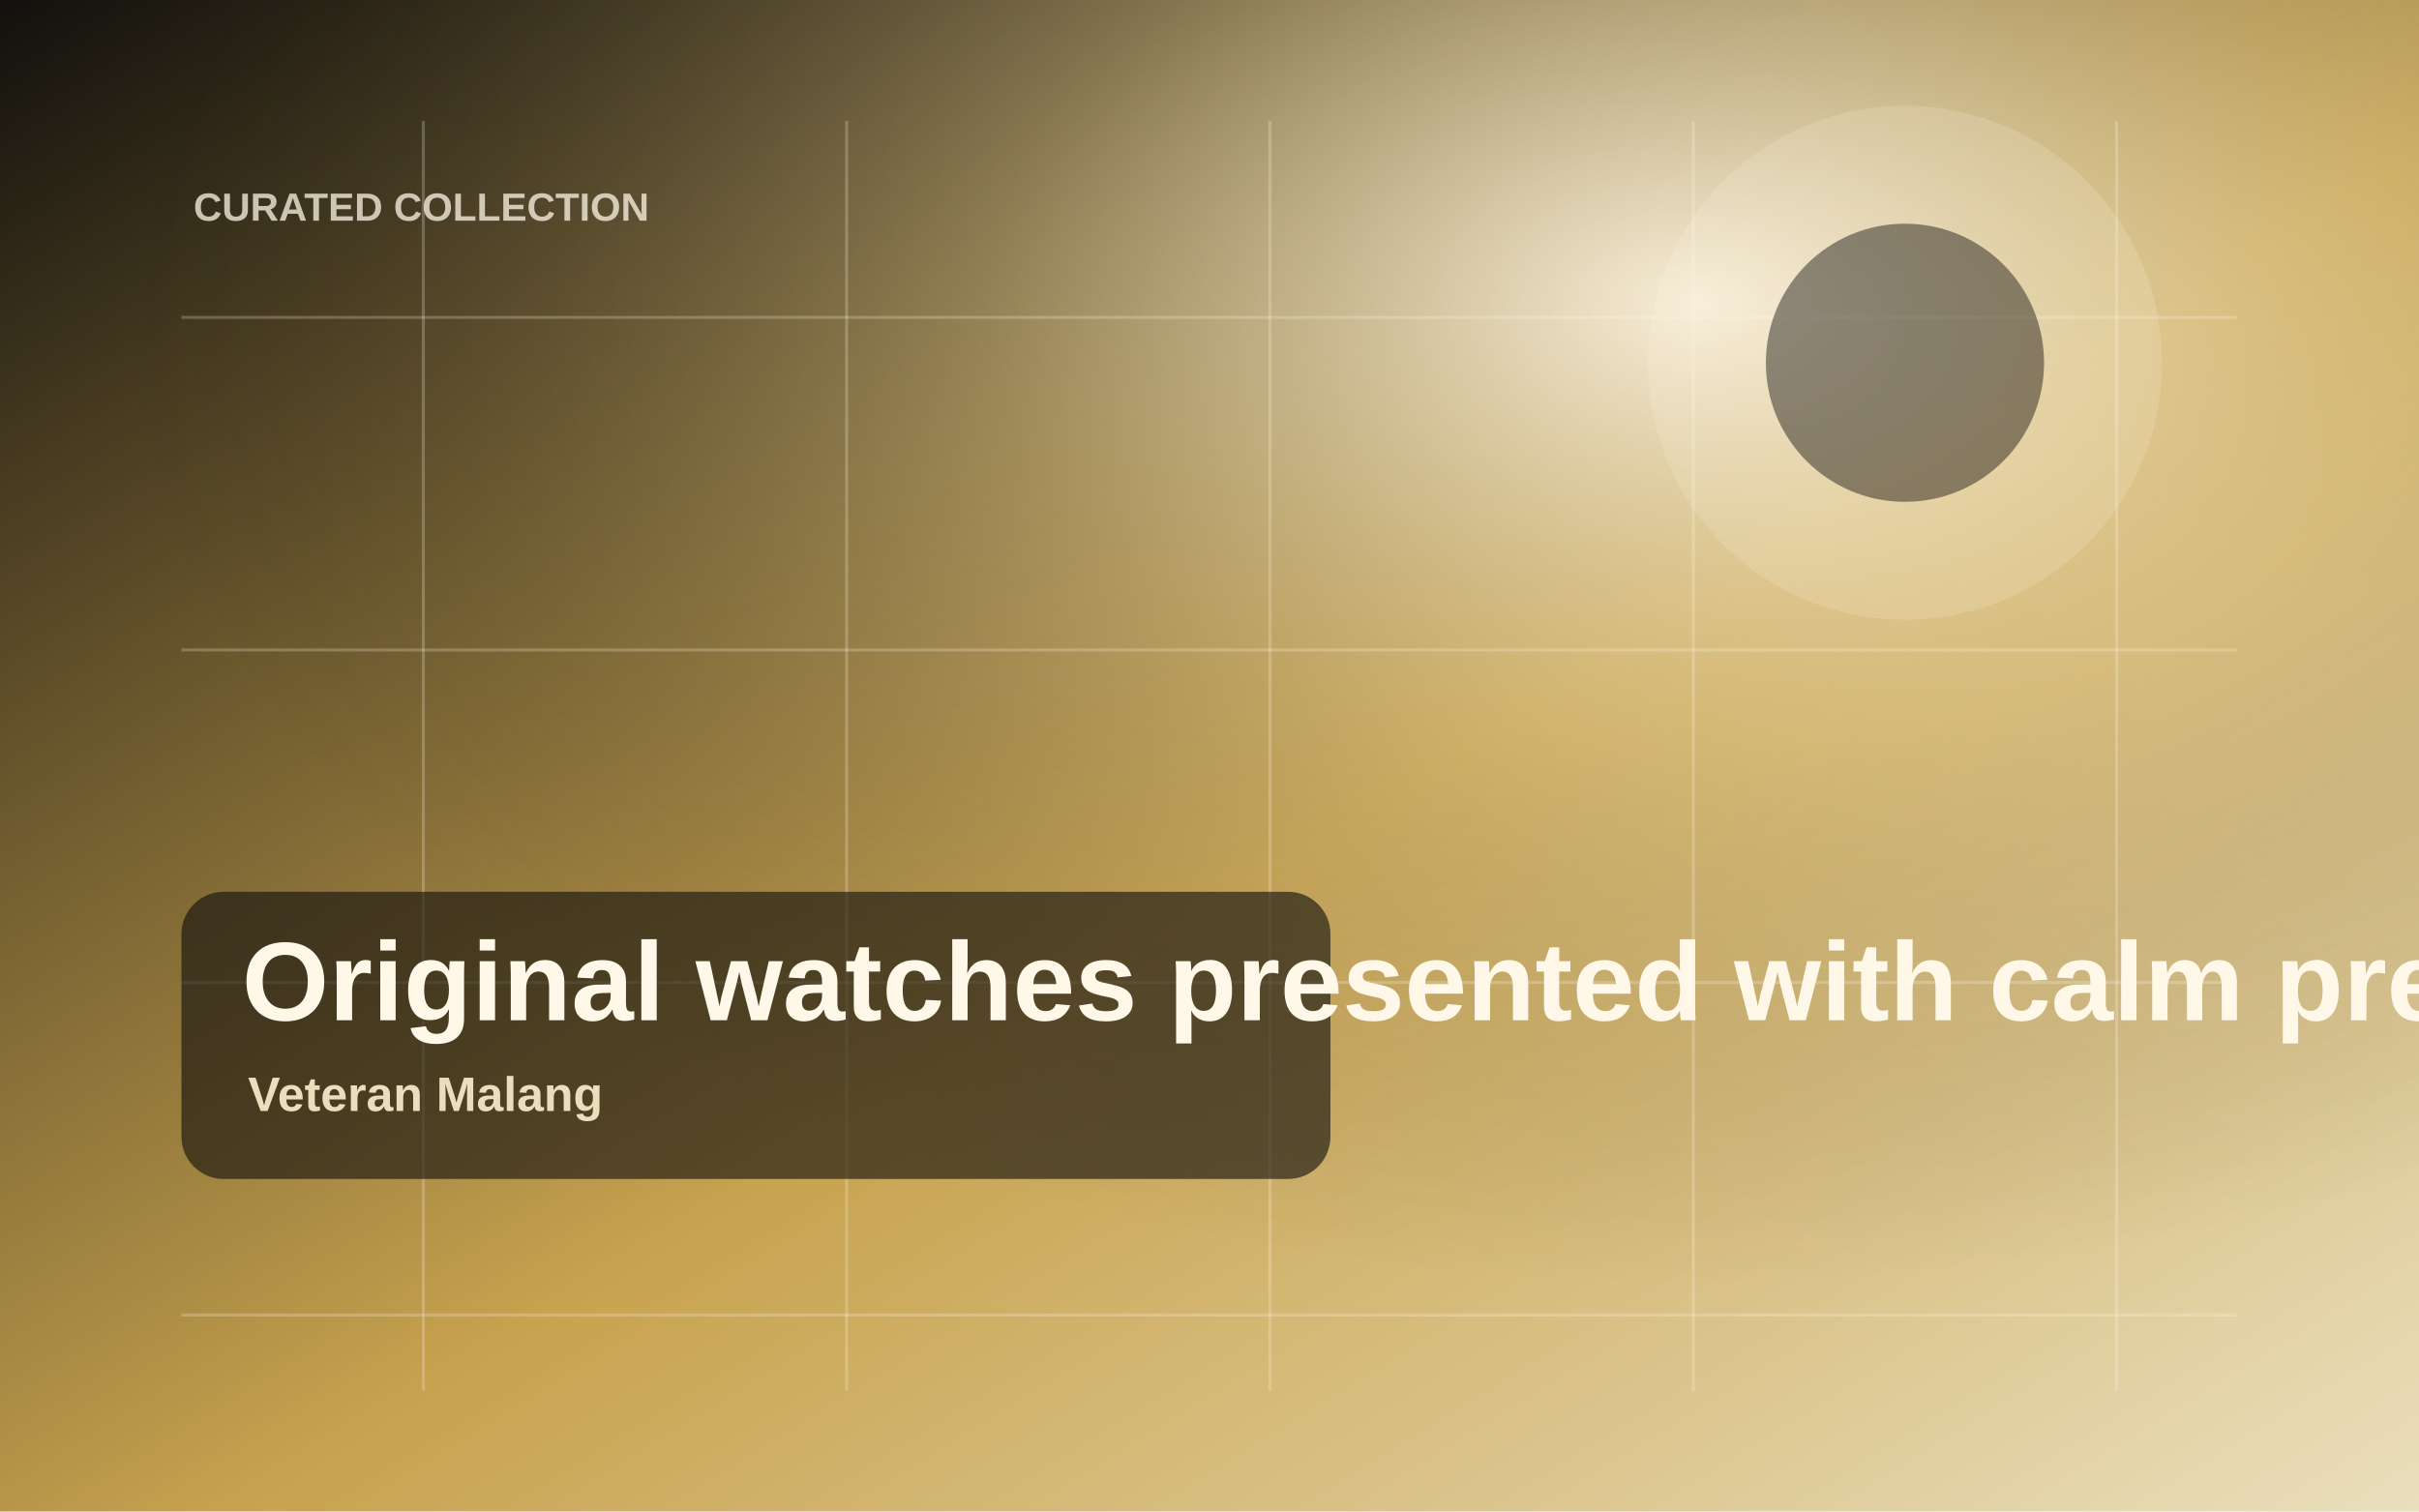
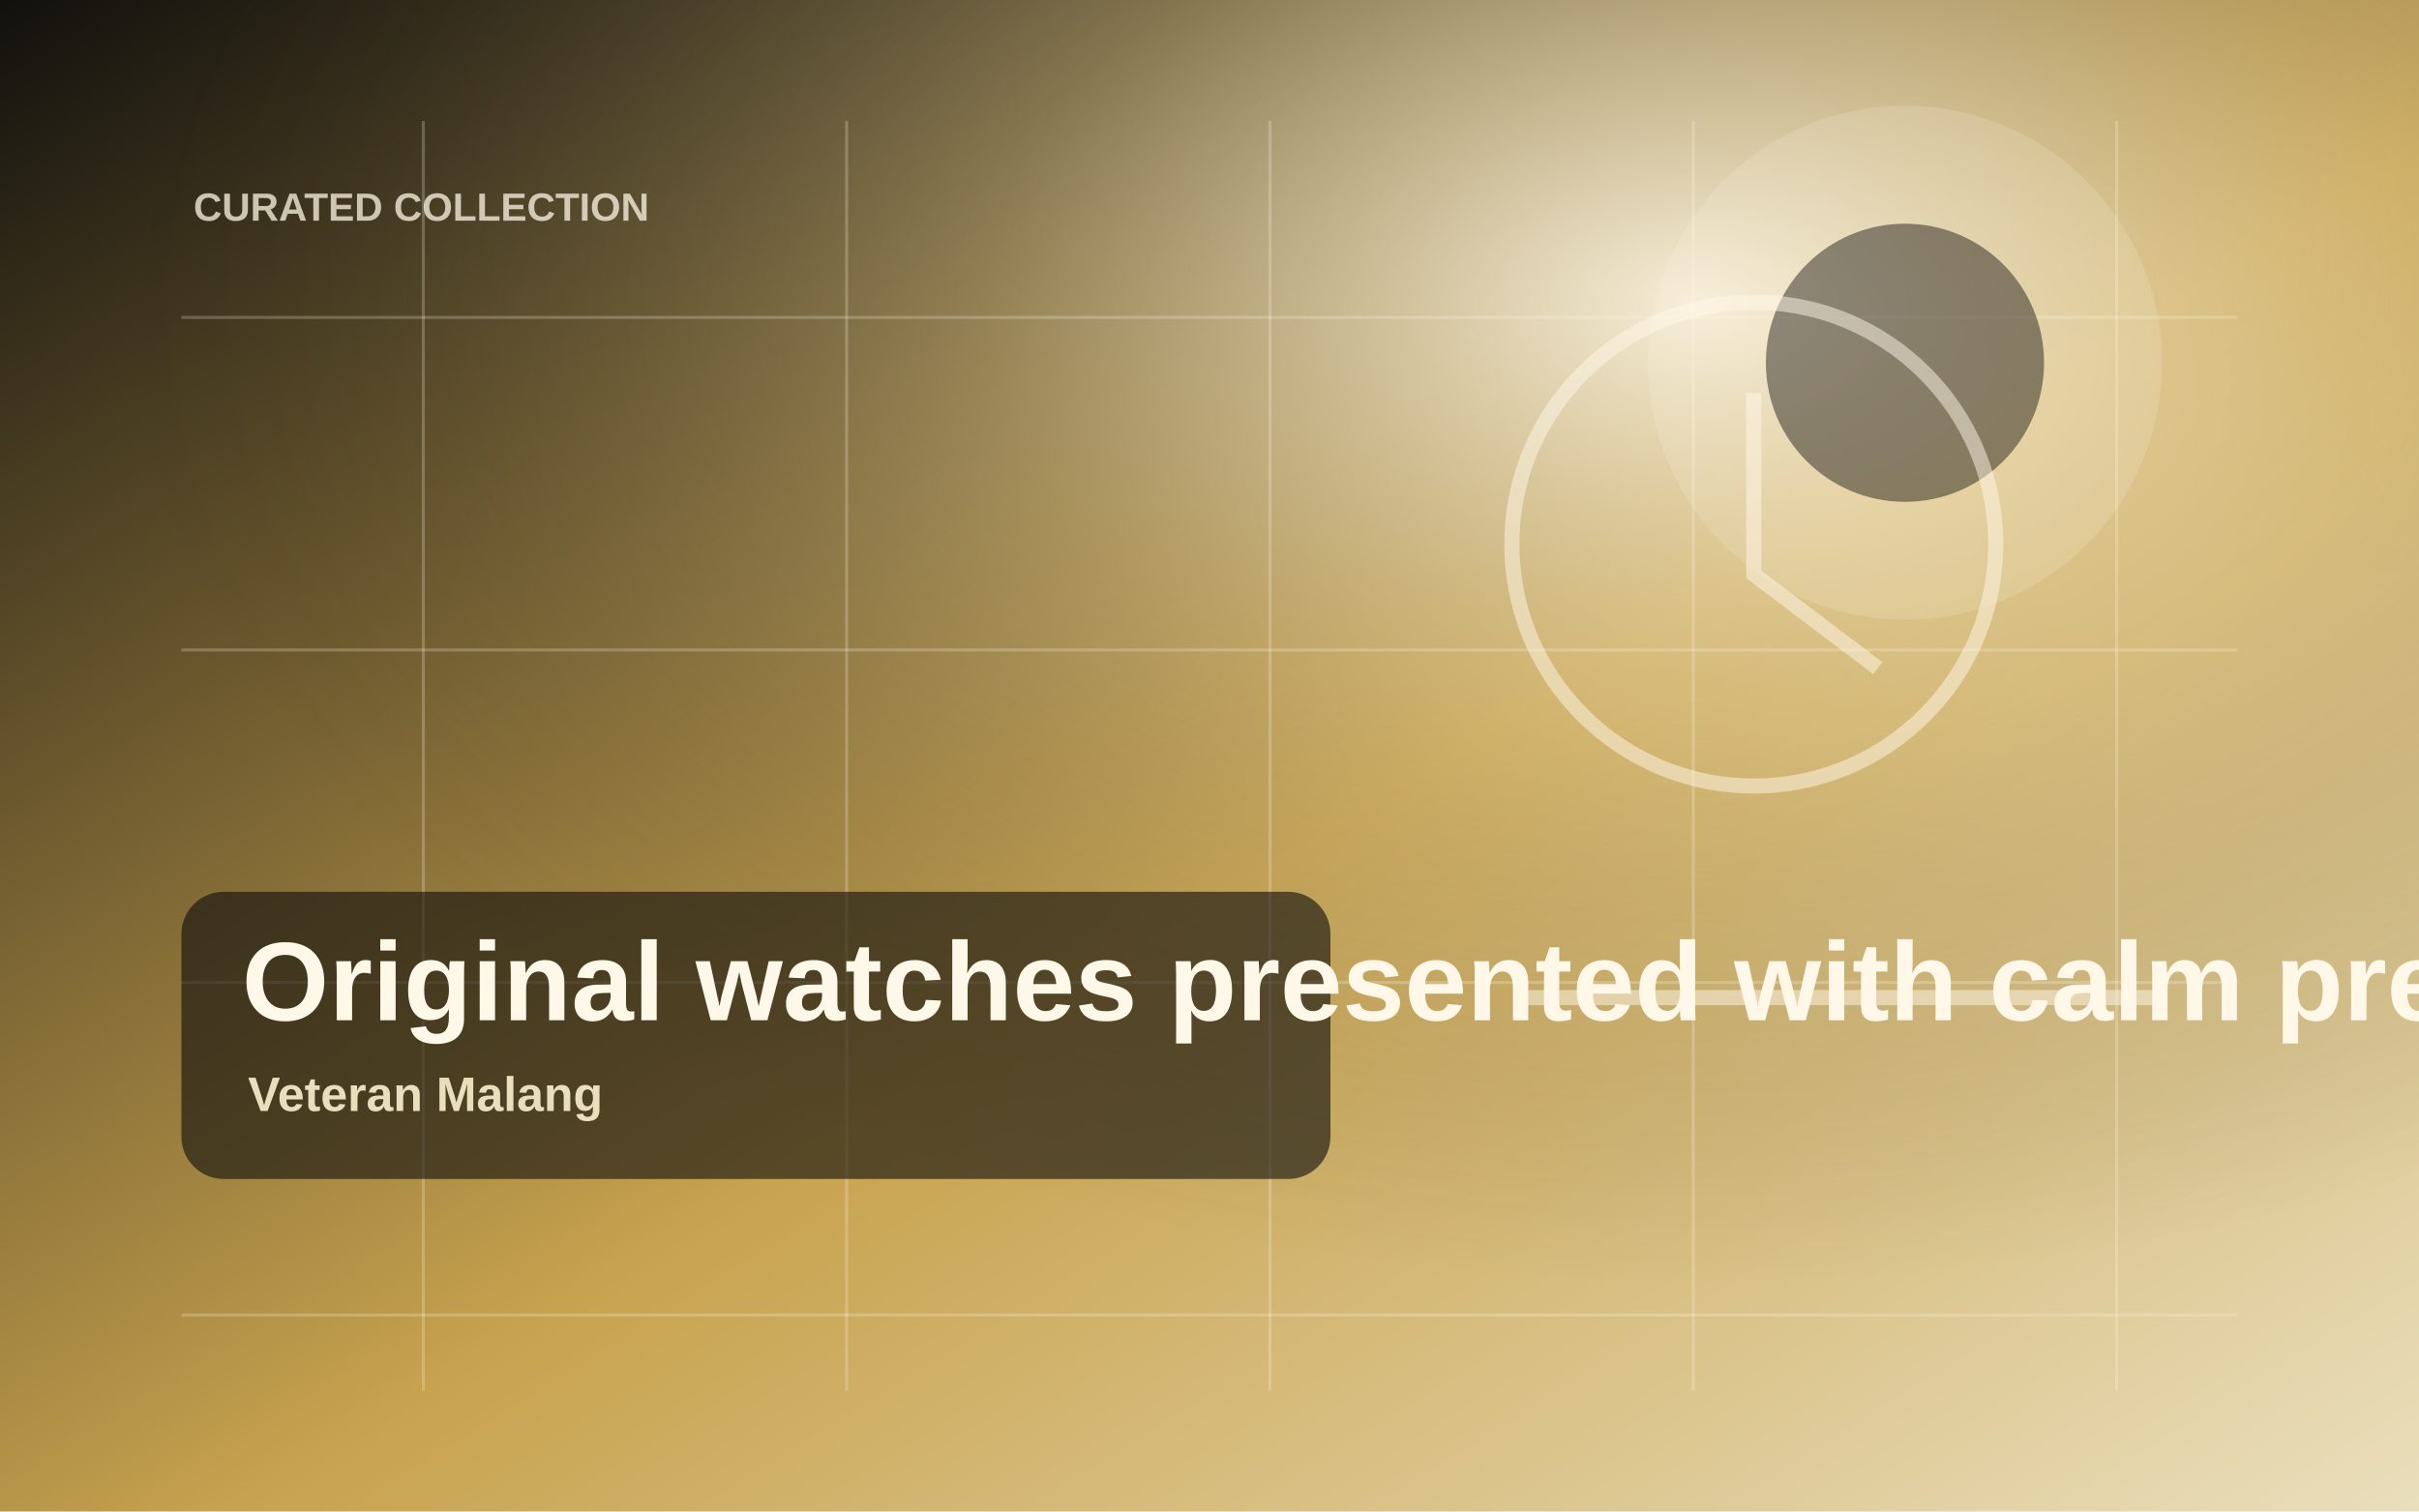
<svg xmlns="http://www.w3.org/2000/svg" width="1600" height="1000" viewBox="0 0 1600 1000" role="img" aria-label="Original watches presented with calm premium pacing.">
  <defs>
    <linearGradient id="bg" x1="0" x2="1" y1="0" y2="1">
      <stop offset="0" stop-color="#11100d" />
      <stop offset="0.55" stop-color="#c8a34f" />
      <stop offset="1" stop-color="#eadfbd" />
    </linearGradient>
    <radialGradient id="glow" cx="70%" cy="20%" r="65%">
      <stop offset="0" stop-color="#fff8e8" stop-opacity=".9" />
      <stop offset=".45" stop-color="#eadfbd" stop-opacity=".25" />
      <stop offset="1" stop-color="#11100d" stop-opacity="0" />
    </radialGradient>
  </defs>
  <rect width="1600" height="1000" fill="url(#bg)" />
  <rect width="1600" height="1000" fill="url(#glow)" />
  <g fill="none" stroke="#fff8e8" stroke-opacity=".24" stroke-width="2">
    <path d="M120 210 H1480 M120 430 H1480 M120 650 H1480 M120 870 H1480" />
    <path d="M280 80 V920 M560 80 V920 M840 80 V920 M1120 80 V920 M1400 80 V920" />
  </g>
  <circle cx="1260" cy="240" r="170" fill="#fff8e8" opacity=".16" />
  <circle cx="1260" cy="240" r="92" fill="#11100d" opacity=".45" />
+   <g fill="none" stroke="#fff8e8" stroke-width="10" opacity=".5">
+     <circle cx="1160" cy="360" r="160" />
+     <path d="M1160 260v120l82 62" />
+     <path d="M1010 660h420" />
+   </g>
  <rect x="120" y="590" width="760" height="190" rx="28" fill="#11100d" opacity=".62" />
  <text x="160" y="675" font-family="Arial, Helvetica, sans-serif" font-size="74" font-weight="900" fill="#fff8e8">Original watches presented with calm premium pacing.</text>
  <text x="164" y="735" font-family="Arial, Helvetica, sans-serif" font-size="32" font-weight="700" fill="#eadfbd">Veteran Malang</text>
  <text x="128" y="146" font-family="Arial, Helvetica, sans-serif" font-size="26" font-weight="800" fill="#fff8e8" opacity=".74">CURATED COLLECTION</text>
</svg>
